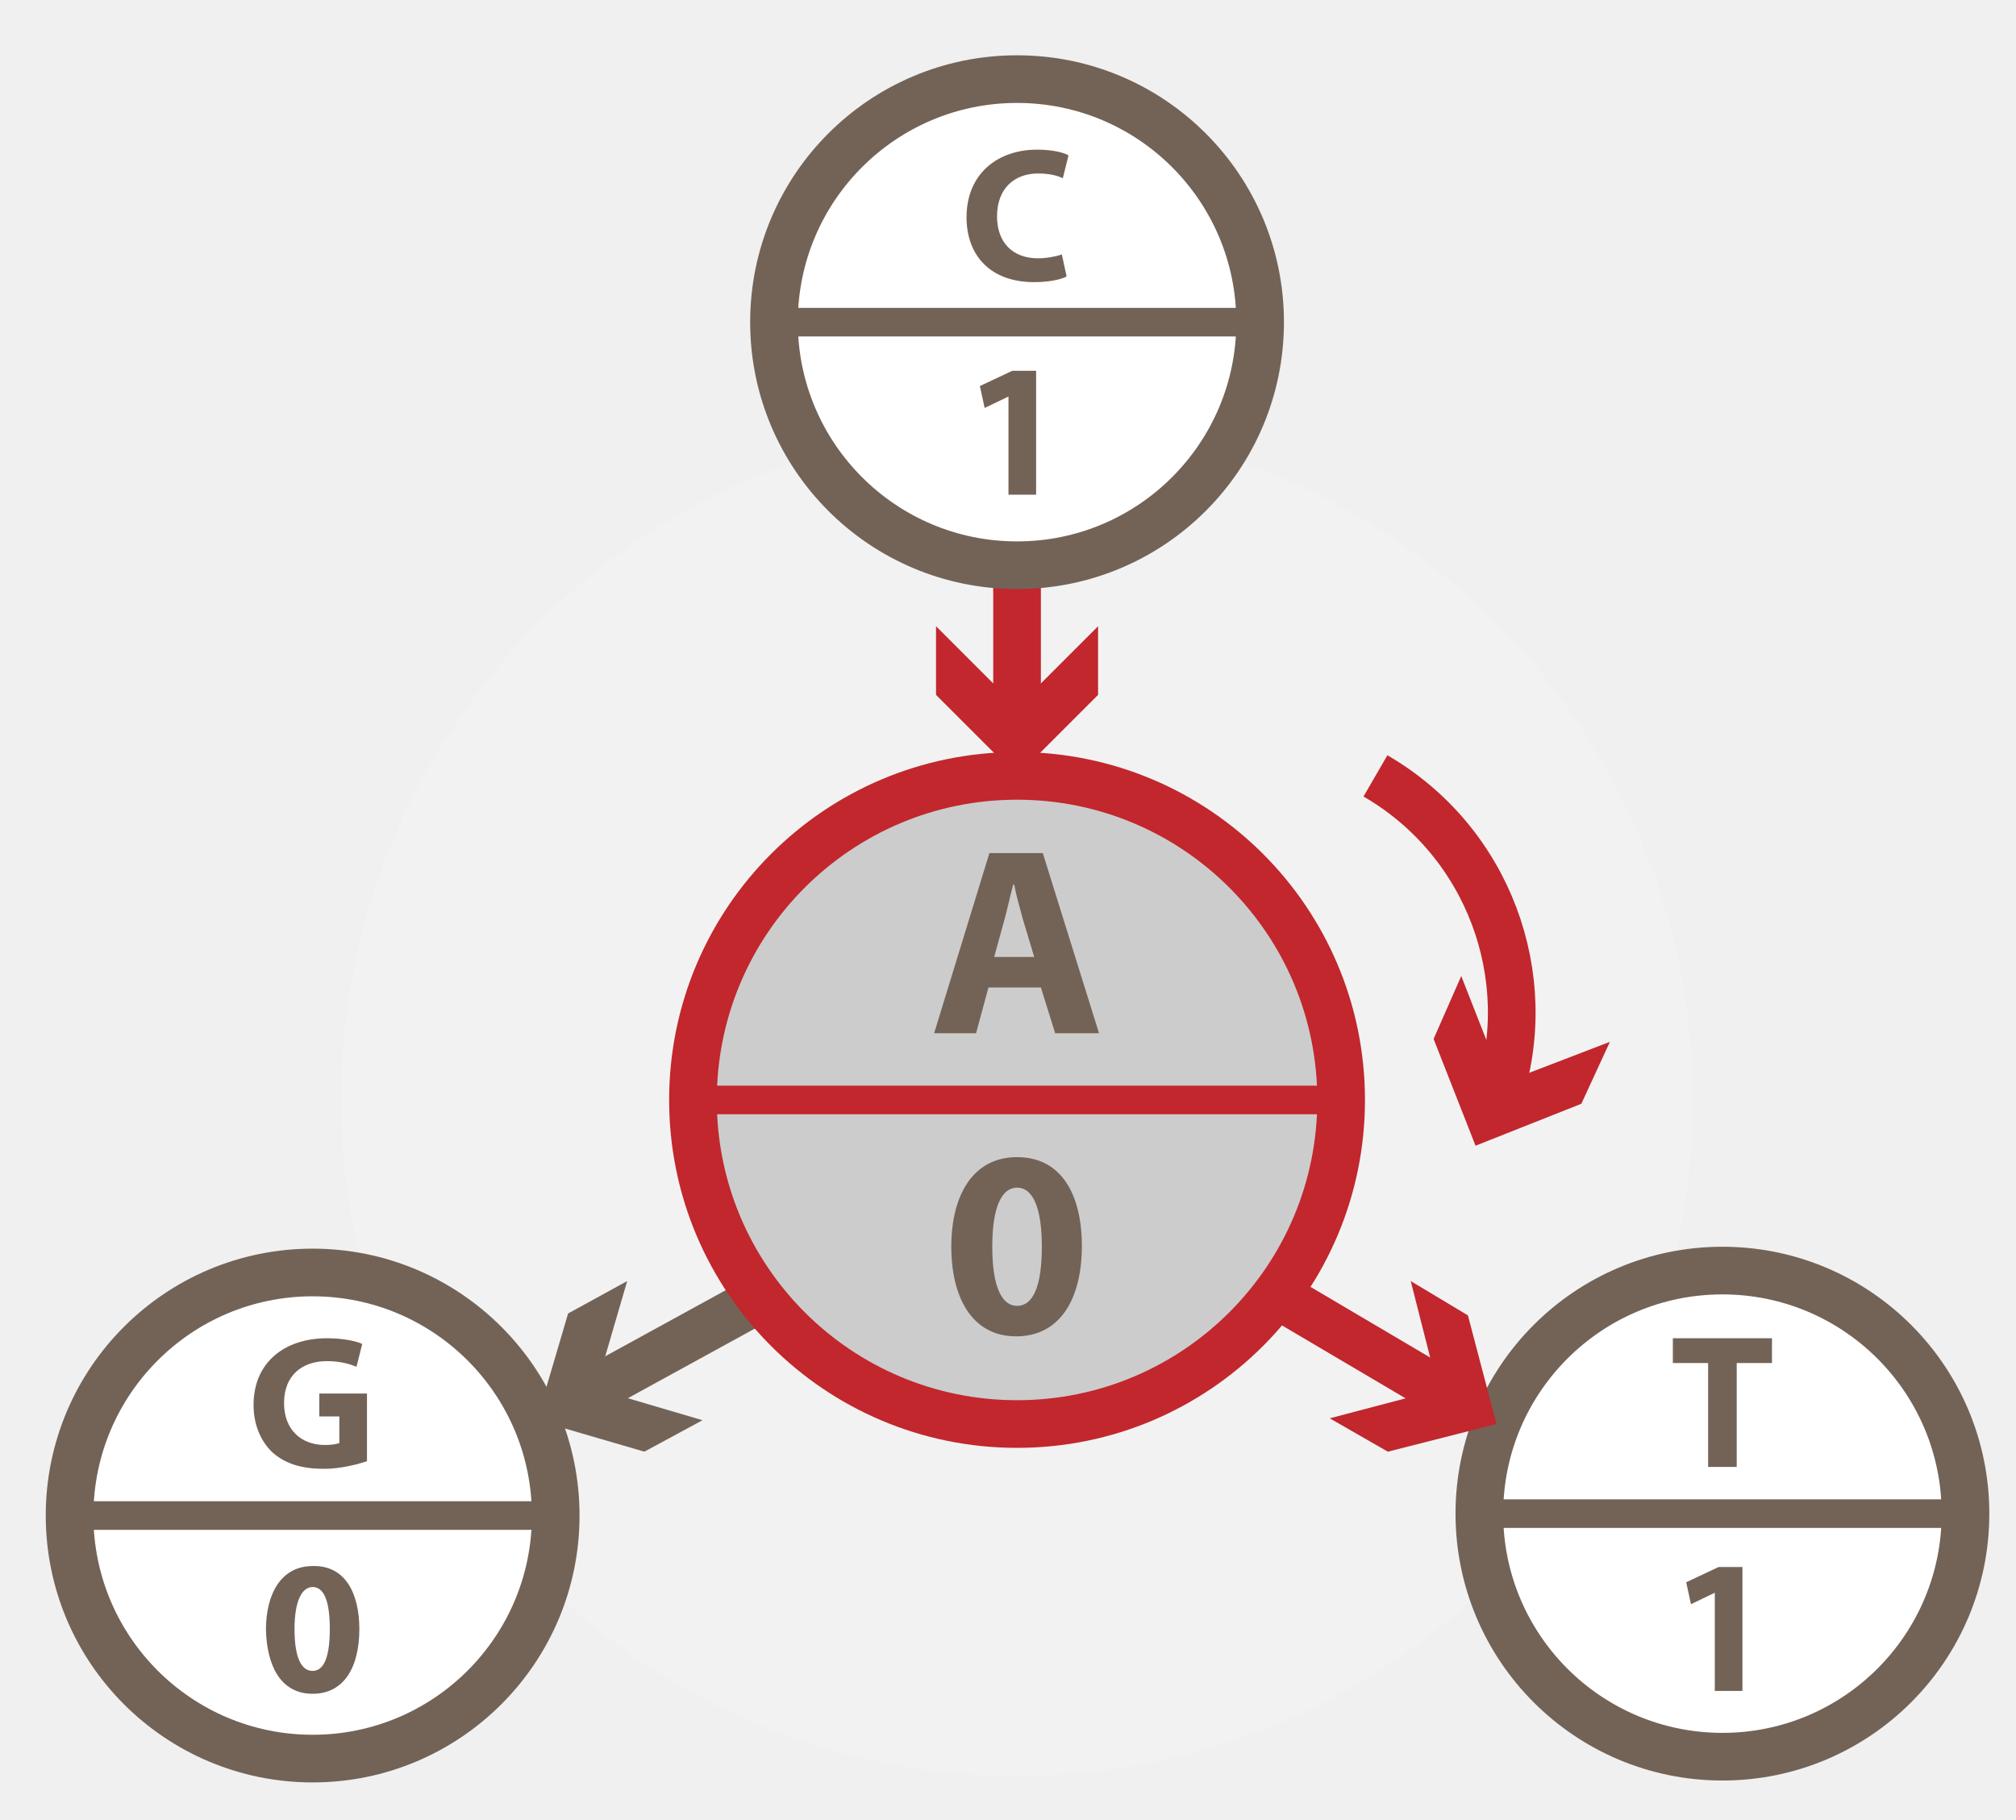
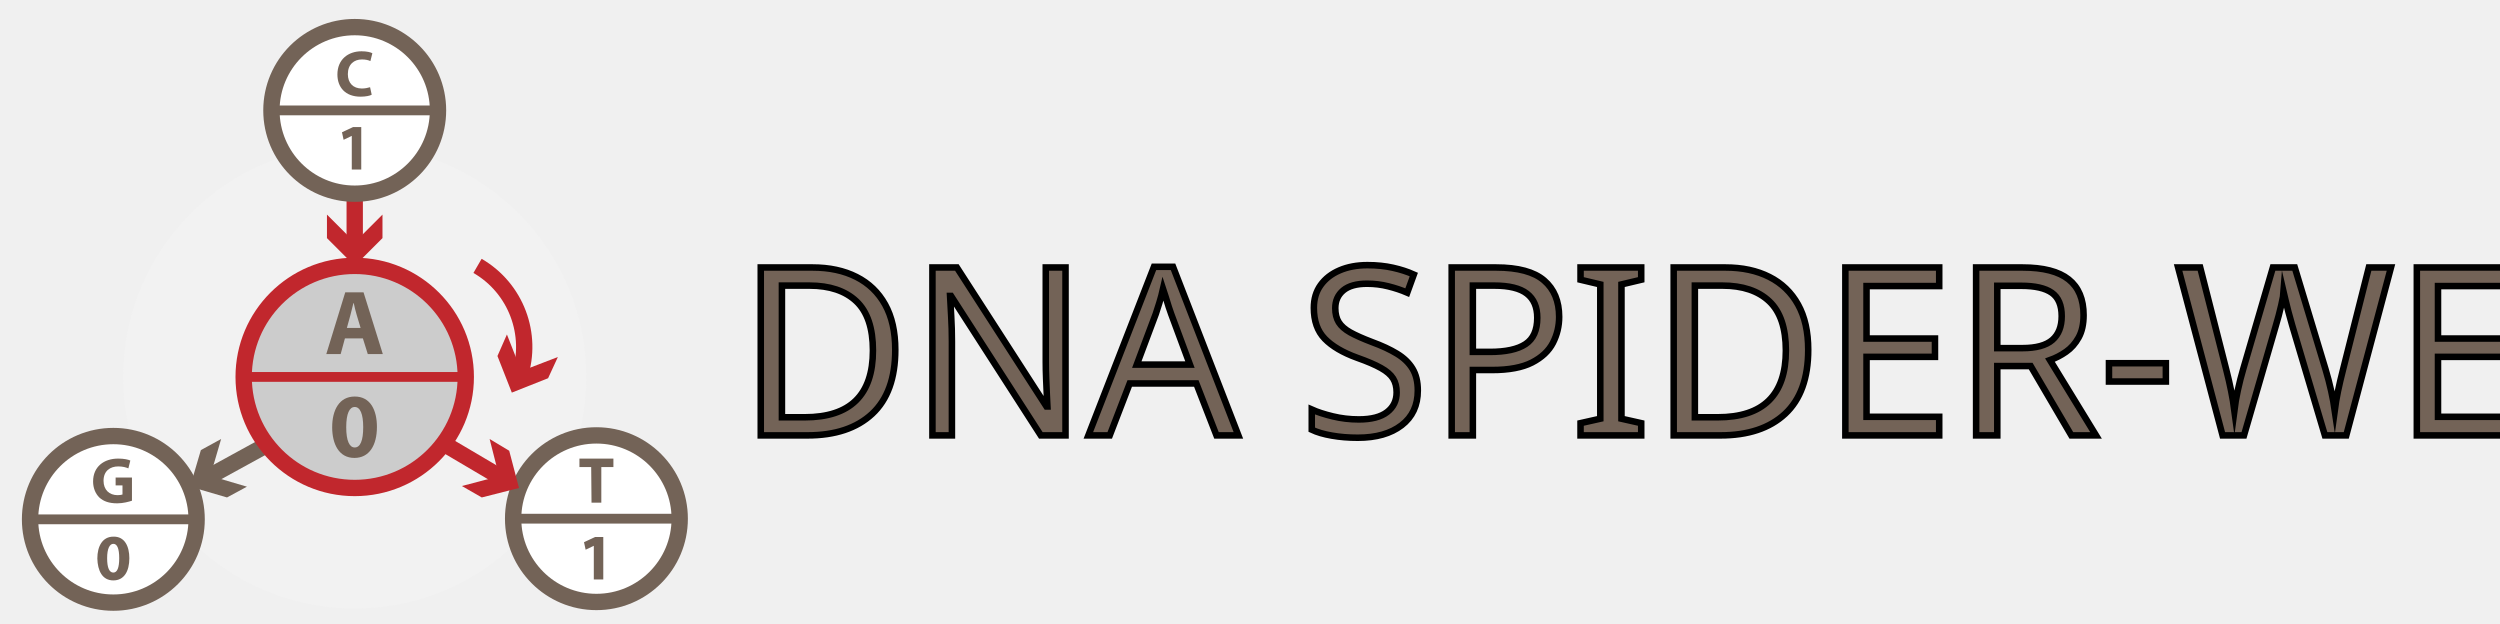
- <svg xmlns="http://www.w3.org/2000/svg" version="1.1" id="logo" x="0px" y="0px" viewBox="0 0 211.5 190.9" style="enable-background:new 0 0 211.5 190.9;" xml:space="preserve">
+ <svg xmlns="http://www.w3.org/2000/svg" version="1.1" id="logo" x="0px" y="0px" viewBox="0 0 765.4 190.9" style="enable-background:new 0 0 765.4 190.9;" xml:space="preserve">
  <style type="text/css">
- 	.st0{fill:#F2F2F2;}
- 	.st1{fill:#FFFFFF;stroke:#736357;stroke-width:5;stroke-miterlimit:10;}
- 	.st2{fill:none;stroke:#736357;stroke-width:5;stroke-miterlimit:10;}
- 	.st3{fill:#736357;}
- 	.st4{fill:#65C8D0;stroke:#736357;stroke-width:3;stroke-miterlimit:10;}
- 	.st5{fill:none;stroke:#C1272D;stroke-width:5;stroke-miterlimit:10;}
- 	.st6{fill:#C1272D;}
- 	.st7{fill:#CCCCCC;stroke:#C1272D;stroke-width:5;stroke-miterlimit:10;}
- 	.st8{fill:#65C8D0;stroke:#C1272D;stroke-width:3;stroke-miterlimit:10;}
+ 	.st0{fill:#736357;}
+ 	.st1{font-family:'Calibri-Bold';}
+ 	.st2{font-size:72px;}
+ 	.st3{fill:none;stroke:#000000;stroke-width:2;stroke-miterlimit:10;}
+ 	.st4{fill:#F2F2F2;}
+ 	.st5{fill:#FFFFFF;stroke:#736357;stroke-width:5;stroke-miterlimit:10;}
+ 	.st6{fill:none;stroke:#736357;stroke-width:5;stroke-miterlimit:10;}
+ 	.st7{fill:none;stroke:#736357;stroke-width:3;stroke-miterlimit:10;}
+ 	.st8{fill:none;stroke:#C1272D;stroke-width:5;stroke-miterlimit:10;}
+ 	.st9{fill:#C1272D;}
+ 	.st10{fill:#CCCCCC;stroke:#C1272D;stroke-width:5;stroke-miterlimit:10;}
+ 	.st11{fill:none;stroke:#C1272D;stroke-width:3;stroke-miterlimit:10;}
</style>
-   <circle class="st0" cx="106.7" cy="115.4" r="70.9" />
-   <circle class="st1" cx="180.7" cy="158.8" r="25.5" />
-   <circle class="st1" cx="32.8" cy="159" r="25.5" />
  <g>
+     <text transform="matrix(1 0 0 1 225.9272 133.3)" class="st0 st1 st2">DNA SPIDER-WEB</text>
+     <text transform="matrix(1 0 0 1 225.9272 133.3)" class="st3 st1 st2">DNA SPIDER-WEB</text>
+     <circle class="st4" cx="108.6" cy="115.4" r="70.9" />
+     <circle class="st5" cx="182.6" cy="158.8" r="25.5" />
+     <circle class="st5" cx="34.7" cy="159" r="25.5" />
    <g>
-       <line class="st2" x1="61.2" y1="146.4" x2="79.8" y2="136.2" />
      <g>
-         <polygon class="st3" points="73.7,149 62.5,145.7 65.8,134.4 59.6,137.8 56.3,149 67.6,152.3    " />
+         <line class="st6" x1="63.1" y1="146.4" x2="81.7" y2="136.2" />
+         <g>
+           <polygon class="st0" points="75.6,149 64.4,145.7 67.7,134.4 61.5,137.8 58.2,149 69.5,152.3     " />
+         </g>
+       </g>
+     </g>
+     <line class="st7" x1="9.2" y1="159" x2="60.2" y2="159" />
+     <line class="st7" x1="157.1" y1="158.8" x2="208.1" y2="158.8" />
+     <g>
+       <g>
+         <path class="st0" d="M39.6,170.9c0,4-1.6,6.8-4.9,6.8c-3.4,0-4.8-3-4.9-6.7c0-3.8,1.6-6.7,4.9-6.7     C38.2,164.2,39.6,167.3,39.6,170.9z M32.8,170.9c0,3,0.7,4.4,1.9,4.4s1.8-1.5,1.8-4.4s-0.6-4.4-1.8-4.4     C33.6,166.5,32.8,167.9,32.8,170.9z" />
+       </g>
+     </g>
+     <g>
+       <g>
+         <path class="st0" d="M181.8,167.1L181.8,167.1l-2.5,1.2l-0.5-2.3l3.4-1.6h2.5v13h-2.9V167.1z" />
+       </g>
+     </g>
+     <g>
+       <g>
+         <path class="st0" d="M40.4,153.3c-0.9,0.3-2.7,0.8-4.5,0.8c-2.5,0-4.2-0.6-5.5-1.8c-1.2-1.2-1.9-2.9-1.9-4.9c0-4.5,3.3-7,7.7-7     c1.7,0,3.1,0.3,3.7,0.6l-0.6,2.4c-0.7-0.3-1.7-0.6-3.1-0.6c-2.5,0-4.5,1.4-4.5,4.4c0,2.8,1.8,4.4,4.3,4.4c0.7,0,1.2-0.1,1.5-0.2     v-2.8h-2.1v-2.4h5C40.4,146.2,40.4,153.3,40.4,153.3z" />
+       </g>
+     </g>
+     <g>
+       <g>
+         <path class="st0" d="M181,143h-3.6v-2.6h10.4v2.6h-3.7v10.9h-3L181,143L181,143z" />
+       </g>
+     </g>
+     <g>
+       <g>
+         <path class="st8" d="M146.2,81.4c11.9,6.9,17,21.1,12.9,33.6" />
+         <g>
+           <polygon class="st9" points="155.2,102.4 159.6,113.6 170.8,109.3 167.8,115.8 156.7,120.2 152.3,109     " />
+         </g>
+       </g>
+     </g>
+     <circle class="st10" cx="108.6" cy="115.4" r="34" />
+     <g>
+       <g>
+         <path class="st0" d="M115.4,130.7c0,5.6-2.3,9.5-6.9,9.5c-4.7,0-6.8-4.2-6.8-9.4c0-5.3,2.2-9.4,6.9-9.4     C113.5,121.4,115.4,125.7,115.4,130.7z M106,130.8c0,4.2,1,6.2,2.6,6.2c1.7,0,2.6-2.1,2.6-6.2c0-4-0.9-6.2-2.6-6.2     C107,124.6,106,126.6,106,130.8z" />
+       </g>
+     </g>
+     <line class="st11" x1="74.6" y1="115.4" x2="142.6" y2="115.4" />
+     <g>
+       <g>
+         <path class="st0" d="M105.6,103.6l-1.3,4.8h-4.4l5.8-18.9h5.6l5.9,18.9h-4.6l-1.5-4.8H105.6z M110.4,100.4l-1.2-4     c-0.3-1.1-0.7-2.5-0.9-3.6h-0.1c-0.3,1.1-0.6,2.5-0.9,3.6l-1.1,4H110.4z" />
+       </g>
+     </g>
+     <g>
+       <g>
+         <line class="st8" x1="154.1" y1="146.6" x2="135.8" y2="135.8" />
+         <g>
+           <polygon class="st9" points="149.9,134.4 152.8,145.8 141.4,148.8 147.5,152.3 158.9,149.4 155.9,138     " />
+         </g>
+       </g>
+     </g>
+     <g>
+       <g>
+         <line class="st8" x1="108.6" y1="75.7" x2="108.6" y2="59.3" />
+         <g>
+           <polygon class="st9" points="117.1,65.7 108.6,74.2 100.1,65.7 100.1,72.9 108.6,81.4 117.1,72.9     " />
+         </g>
+       </g>
+     </g>
+     <circle class="st5" cx="108.6" cy="33.8" r="25.5" />
+     <line class="st7" x1="83.1" y1="33.8" x2="134.1" y2="33.8" />
+     <g>
+       <g>
+         <path class="st0" d="M107.7,41.6L107.7,41.6l-2.5,1.2l-0.5-2.3l3.4-1.6h2.5v13h-2.9V41.6z" />
+       </g>
+     </g>
+     <g>
+       <g>
+         <path class="st0" d="M113.8,29c-0.5,0.3-1.8,0.6-3.4,0.6c-4.7,0-7.1-2.9-7.1-6.8c0-4.6,3.3-7.1,7.4-7.1c1.6,0,2.8,0.3,3.3,0.6     l-0.6,2.4c-0.6-0.3-1.5-0.5-2.6-0.5c-2.4,0-4.3,1.5-4.3,4.5c0,2.7,1.6,4.4,4.3,4.4c0.9,0,1.9-0.2,2.5-0.4L113.8,29z" />
      </g>
    </g>
  </g>
-   <line class="st4" x1="7.3" y1="159" x2="58.3" y2="159" />
-   <line class="st4" x1="155.2" y1="158.8" x2="206.2" y2="158.8" />
-   <g>
-     <g>
-       <path class="st3" d="M37.7,170.9c0,4-1.6,6.8-4.9,6.8c-3.4,0-4.8-3-4.9-6.7c0-3.8,1.6-6.7,4.9-6.7    C36.3,164.2,37.7,167.3,37.7,170.9z M30.9,170.9c0,3,0.7,4.4,1.9,4.4c1.2,0,1.8-1.5,1.8-4.4c0-2.9-0.6-4.4-1.8-4.4    C31.7,166.5,30.9,167.9,30.9,170.9z" />
-     </g>
-   </g>
-   <g>
-     <g>
-       <path class="st3" d="M179.9,167.1L179.9,167.1l-2.5,1.2l-0.5-2.3l3.4-1.6h2.5v13h-2.9V167.1z" />
-     </g>
-   </g>
-   <g>
-     <g>
-       <path class="st3" d="M38.5,153.3c-0.9,0.3-2.7,0.8-4.5,0.8c-2.5,0-4.2-0.6-5.5-1.8c-1.2-1.2-1.9-2.9-1.9-4.9c0-4.5,3.3-7,7.7-7    c1.7,0,3.1,0.3,3.7,0.6l-0.6,2.4c-0.7-0.3-1.7-0.6-3.1-0.6c-2.5,0-4.5,1.4-4.5,4.4c0,2.8,1.8,4.4,4.3,4.4c0.7,0,1.2-0.1,1.5-0.2    v-2.8h-2.1v-2.4h5V153.3z" />
-     </g>
-   </g>
-   <g>
-     <g>
-       <path class="st3" d="M179.1,143h-3.6v-2.6h10.4v2.6h-3.7v10.9h-3V143z" />
-     </g>
-   </g>
-   <g>
-     <g>
-       <path class="st5" d="M144.3,81.4c11.9,6.9,17,21.1,12.9,33.6" />
-       <g>
-         <polygon class="st6" points="153.3,102.4 157.7,113.6 168.9,109.3 165.9,115.8 154.8,120.2 150.4,109    " />
-       </g>
-     </g>
-   </g>
-   <circle class="st7" cx="106.7" cy="115.4" r="34" />
-   <g>
-     <g>
-       <path class="st3" d="M113.5,130.7c0,5.6-2.3,9.5-6.9,9.5c-4.7,0-6.8-4.2-6.8-9.4c0-5.3,2.2-9.4,6.9-9.4    C111.6,121.4,113.5,125.7,113.5,130.7z M104.1,130.8c0,4.2,1,6.2,2.6,6.2c1.7,0,2.6-2.1,2.6-6.2c0-4-0.9-6.2-2.6-6.2    C105.1,124.6,104.1,126.6,104.1,130.8z" />
-     </g>
-   </g>
-   <line class="st8" x1="72.7" y1="115.4" x2="140.7" y2="115.4" />
-   <g>
-     <g>
-       <path class="st3" d="M103.7,103.6l-1.3,4.8H98l5.8-18.9h5.6l5.9,18.9h-4.6l-1.5-4.8H103.7z M108.5,100.4l-1.2-4    c-0.3-1.1-0.7-2.5-0.9-3.6h-0.1c-0.3,1.1-0.6,2.5-0.9,3.6l-1.1,4H108.5z" />
-     </g>
-   </g>
-   <g>
-     <g>
-       <line class="st5" x1="152.2" y1="146.6" x2="133.9" y2="135.8" />
-       <g>
-         <polygon class="st6" points="148,134.4 150.9,145.8 139.5,148.8 145.6,152.3 157,149.4 154,138    " />
-       </g>
-     </g>
-   </g>
-   <g>
-     <g>
-       <line class="st5" x1="106.7" y1="75.7" x2="106.7" y2="59.3" />
-       <g>
-         <polygon class="st6" points="115.2,65.7 106.7,74.2 98.2,65.7 98.2,72.9 106.7,81.4 115.2,72.9    " />
-       </g>
-     </g>
-   </g>
-   <circle class="st1" cx="106.7" cy="33.8" r="25.5" />
-   <line class="st4" x1="81.2" y1="33.8" x2="132.2" y2="33.8" />
-   <g>
-     <g>
-       <path class="st3" d="M105.8,41.6L105.8,41.6l-2.5,1.2l-0.5-2.3l3.4-1.6h2.5v13h-2.9V41.6z" />
-     </g>
-   </g>
-   <g>
-     <g>
-       <path class="st3" d="M111.9,29c-0.5,0.3-1.8,0.6-3.4,0.6c-4.7,0-7.1-2.9-7.1-6.8c0-4.6,3.3-7.1,7.4-7.1c1.6,0,2.8,0.3,3.3,0.6    l-0.6,2.4c-0.6-0.3-1.5-0.5-2.6-0.5c-2.4,0-4.3,1.5-4.3,4.5c0,2.7,1.6,4.4,4.3,4.4c0.9,0,1.9-0.2,2.5-0.4L111.9,29z" />
-     </g>
-   </g>
</svg>
